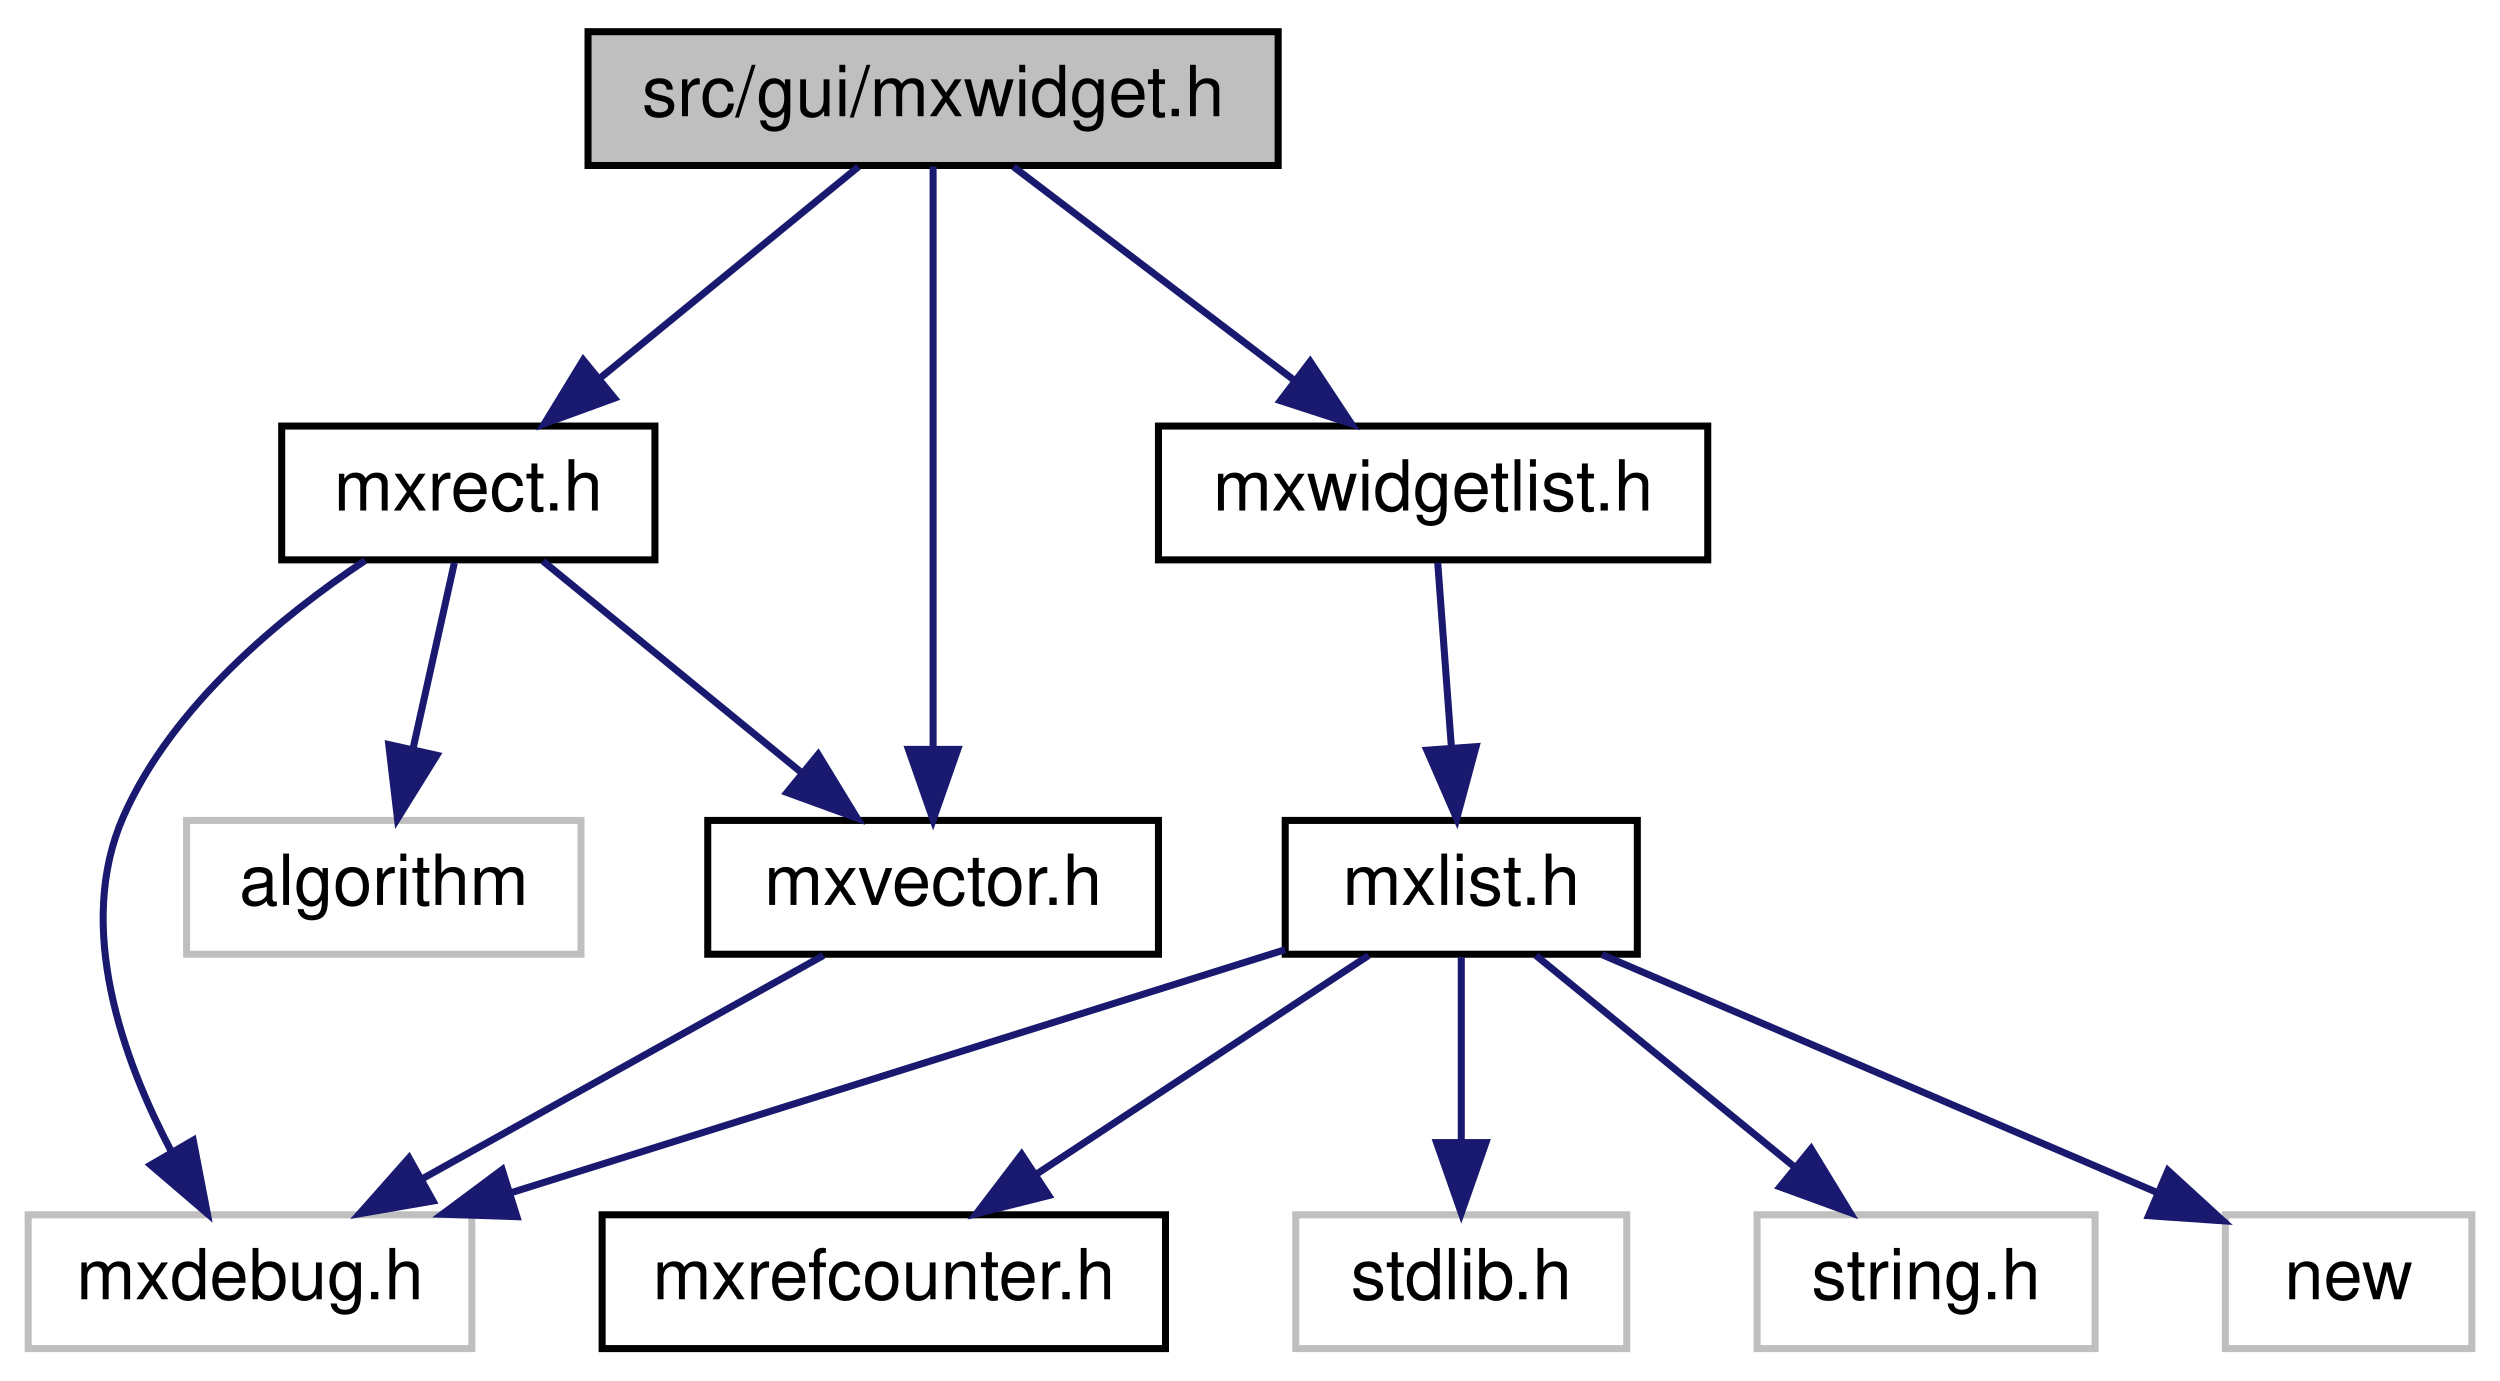
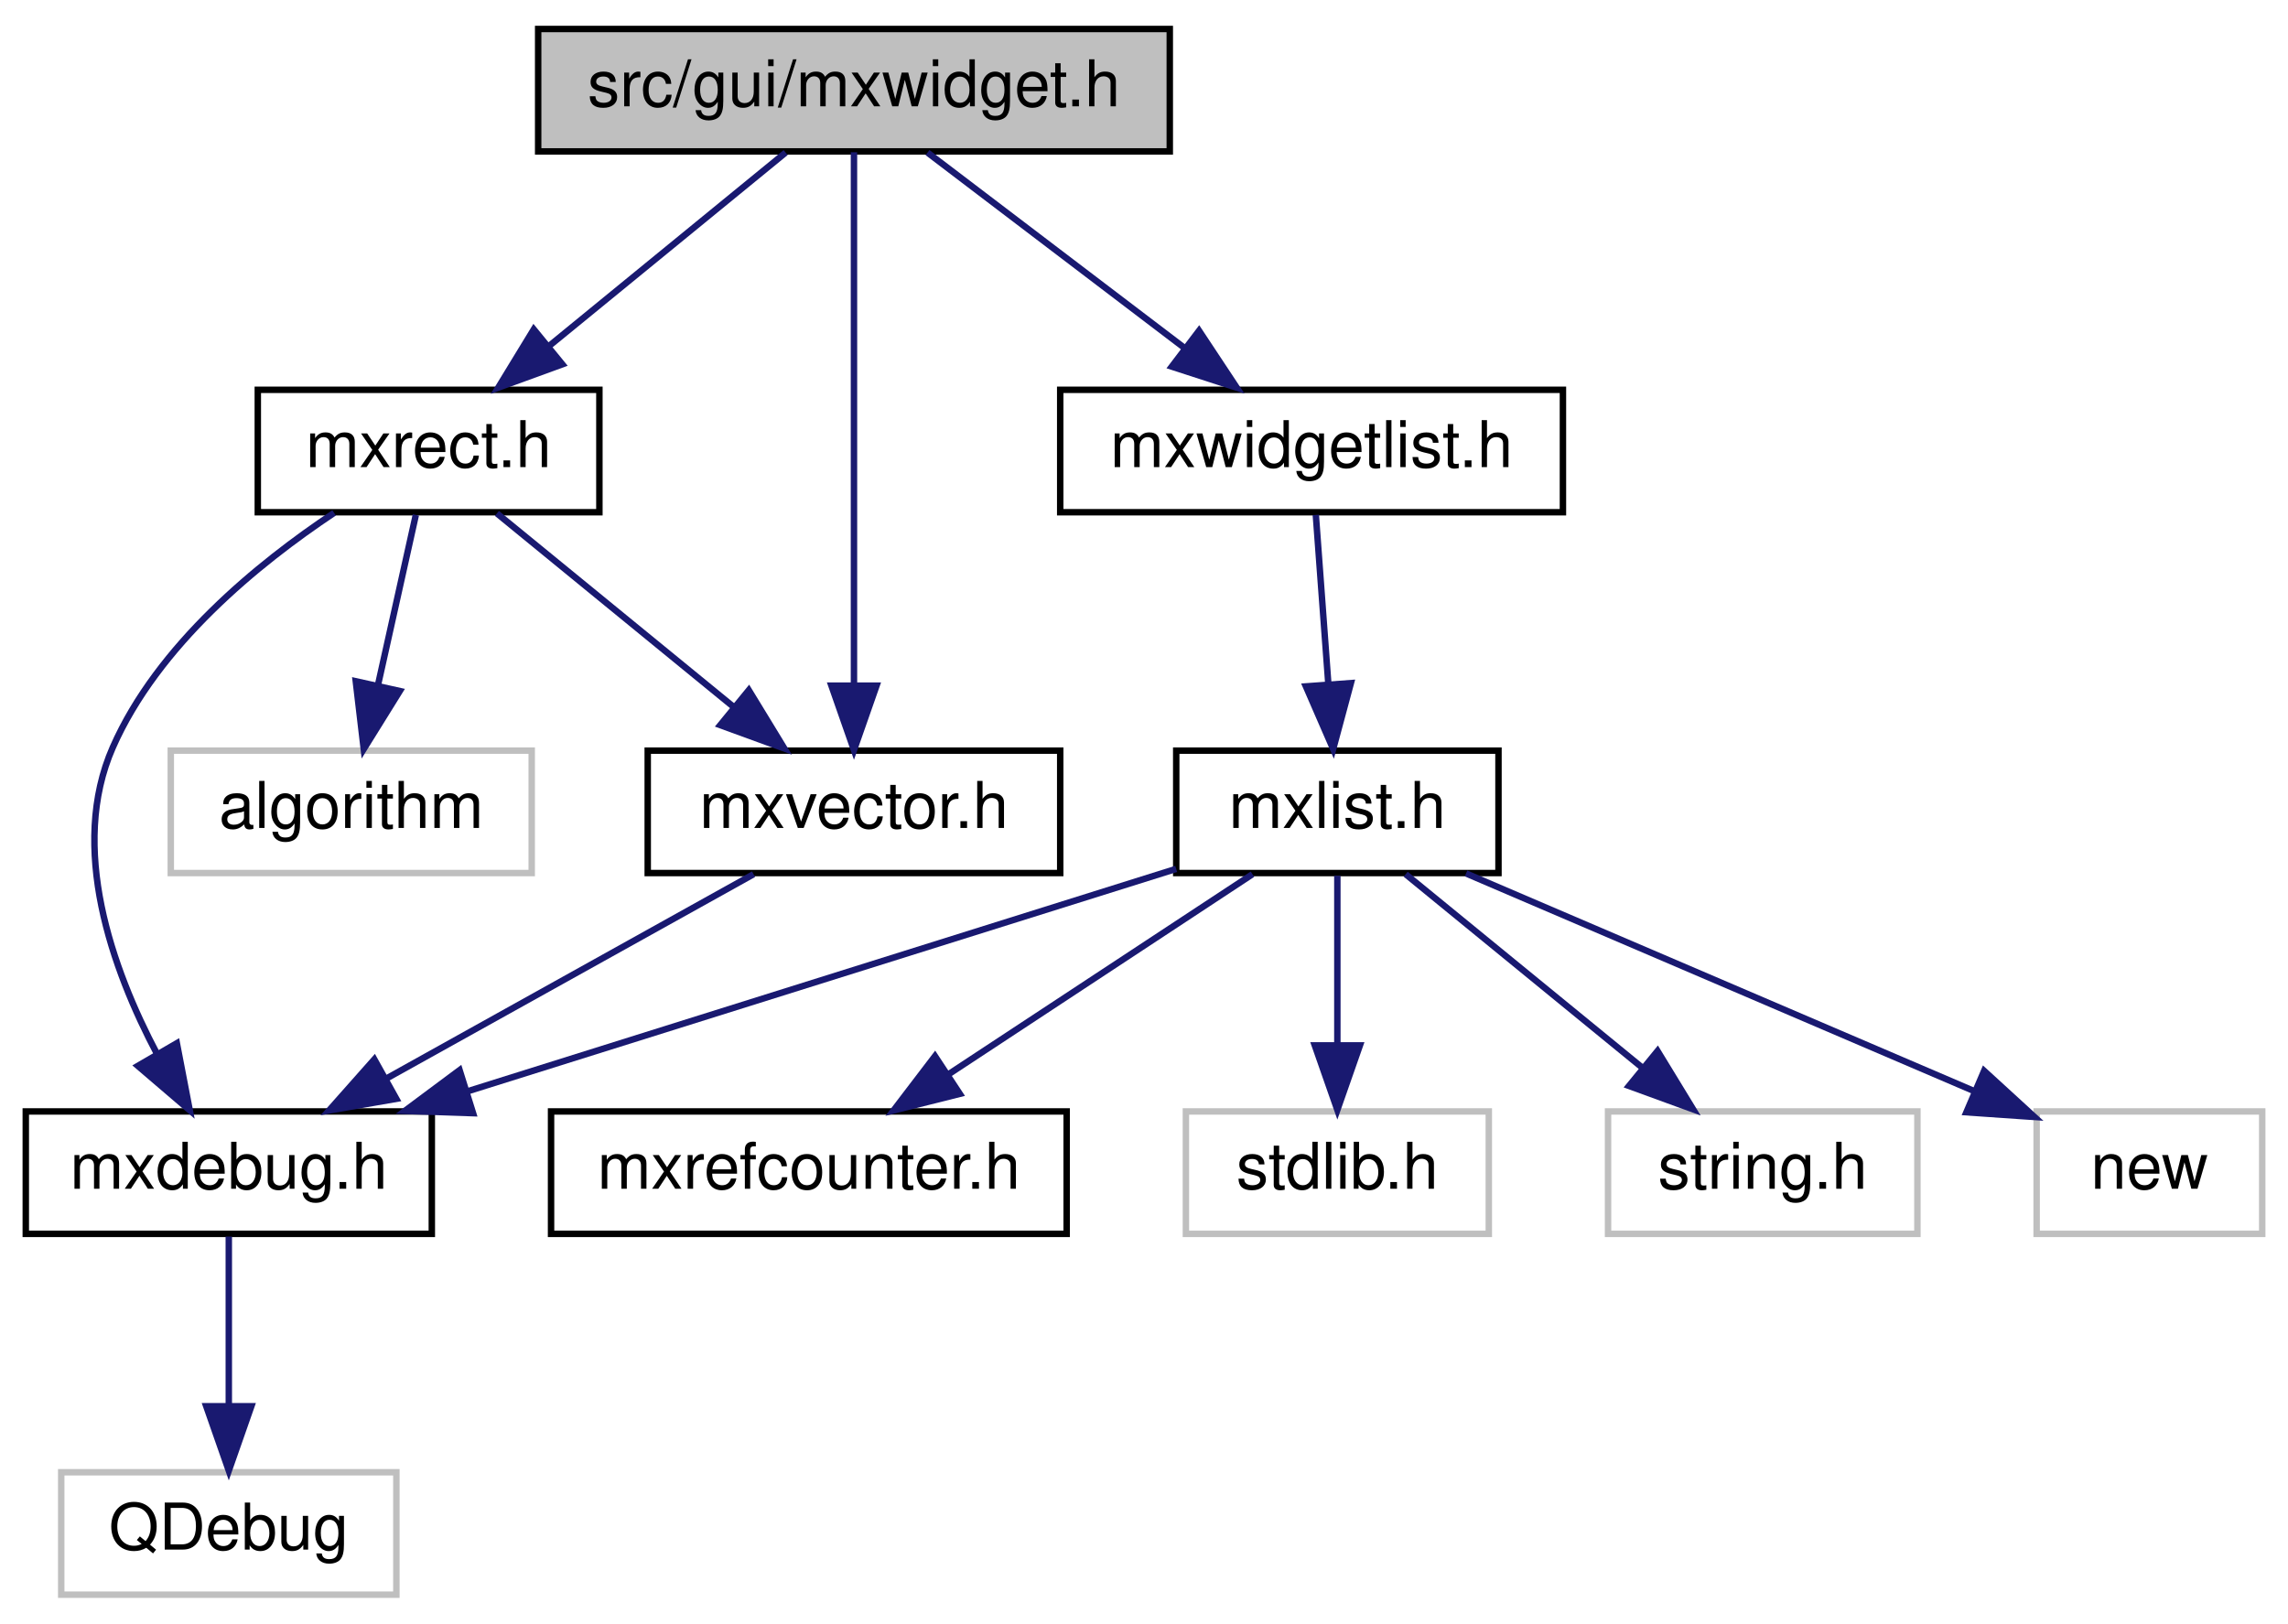
- <svg xmlns="http://www.w3.org/2000/svg" xmlns:xlink="http://www.w3.org/1999/xlink" width="355pt" height="196pt" viewBox="0.00 0.00 355.00 196.00">
-   <g id="graph0" class="graph" transform="scale(1 1) rotate(0) translate(4 192)">
+ <svg xmlns="http://www.w3.org/2000/svg" xmlns:xlink="http://www.w3.org/1999/xlink" width="355pt" height="252pt" viewBox="0.00 0.00 355.00 252.00">
+   <g id="graph0" class="graph" transform="scale(1 1) rotate(0) translate(4 248)">
    <g id="node1" class="node">
      <g id="a_node1">
        <a xlink:title=" ">
-           <polygon fill="#bfbfbf" stroke="black" points="79.5,-168.5 79.5,-187.5 177.5,-187.5 177.5,-168.5 79.5,-168.5" />
-           <text text-anchor="middle" x="128.5" y="-175.5" font-family="Helvetica,sans-Serif" font-size="10.00">src/gui/mxwidget.h</text>
+           <polygon fill="#bfbfbf" stroke="black" points="79.5,-224.5 79.5,-243.5 177.5,-243.5 177.5,-224.5 79.5,-224.5" />
+           <text text-anchor="middle" x="128.5" y="-231.5" font-family="Helvetica,sans-Serif" font-size="10.00">src/gui/mxwidget.h</text>
        </a>
      </g>
    </g>
    <g id="node2" class="node">
      <g id="a_node2">
        <a xlink:href="mxrect_8h.html" target="_top" xlink:title=" ">
-           <polygon fill="none" stroke="black" points="36,-112.5 36,-131.5 89,-131.5 89,-112.5 36,-112.5" />
-           <text text-anchor="middle" x="62.5" y="-119.5" font-family="Helvetica,sans-Serif" font-size="10.00">mxrect.h</text>
+           <polygon fill="none" stroke="black" points="36,-168.5 36,-187.5 89,-187.5 89,-168.5 36,-168.5" />
+           <text text-anchor="middle" x="62.5" y="-175.5" font-family="Helvetica,sans-Serif" font-size="10.00">mxrect.h</text>
        </a>
      </g>
    </g>
    <g id="edge1" class="edge">
-       <path fill="none" stroke="midnightblue" d="M117.9,-168.32C108.04,-160.26 93.15,-148.08 81.28,-138.37" />
-       <polygon fill="midnightblue" stroke="midnightblue" points="83.25,-135.46 73.3,-131.83 78.82,-140.88 83.25,-135.46" />
+       <path fill="none" stroke="midnightblue" d="M117.9,-224.32C108.04,-216.26 93.15,-204.08 81.28,-194.37" />
+       <polygon fill="midnightblue" stroke="midnightblue" points="83.25,-191.46 73.3,-187.83 78.82,-196.88 83.25,-191.46" />
    </g>
-     <g id="node4" class="node">
-       <g id="a_node4">
+     <g id="node5" class="node">
+       <g id="a_node5">
        <a xlink:href="mxvector_8h.html" target="_top" xlink:title=" ">
-           <polygon fill="none" stroke="black" points="96.5,-56.5 96.5,-75.5 160.5,-75.5 160.5,-56.5 96.5,-56.5" />
-           <text text-anchor="middle" x="128.5" y="-63.5" font-family="Helvetica,sans-Serif" font-size="10.00">mxvector.h</text>
+           <polygon fill="none" stroke="black" points="96.5,-112.5 96.5,-131.5 160.5,-131.5 160.5,-112.5 96.5,-112.5" />
+           <text text-anchor="middle" x="128.5" y="-119.5" font-family="Helvetica,sans-Serif" font-size="10.00">mxvector.h</text>
+         </a>
+       </g>
+     </g>
+     <g id="edge7" class="edge">
+       <path fill="none" stroke="midnightblue" d="M128.5,-224.37C128.5,-206.62 128.5,-165.67 128.5,-141.6" />
+       <polygon fill="midnightblue" stroke="midnightblue" points="132,-141.59 128.5,-131.59 125,-141.59 132,-141.59" />
+     </g>
+     <g id="node7" class="node">
+       <g id="a_node7">
+         <a xlink:href="mxwidgetlist_8h.html" target="_top" xlink:title=" ">
+           <polygon fill="none" stroke="black" points="160.5,-168.5 160.5,-187.5 238.5,-187.5 238.5,-168.5 160.5,-168.5" />
+           <text text-anchor="middle" x="199.5" y="-175.5" font-family="Helvetica,sans-Serif" font-size="10.00">mxwidgetlist.h</text>
+         </a>
+       </g>
+     </g>
+     <g id="edge8" class="edge">
+       <path fill="none" stroke="midnightblue" d="M139.91,-224.32C150.61,-216.18 166.84,-203.84 179.66,-194.09" />
+       <polygon fill="midnightblue" stroke="midnightblue" points="182.04,-196.67 187.89,-187.83 177.81,-191.1 182.04,-196.67" />
+     </g>
+     <g id="node3" class="node">
+       <g id="a_node3">
+         <a xlink:href="mxdebug_8h.html" target="_top" xlink:title=" ">
+           <polygon fill="none" stroke="black" points="0,-56.5 0,-75.5 63,-75.5 63,-56.5 0,-56.5" />
+           <text text-anchor="middle" x="31.5" y="-63.5" font-family="Helvetica,sans-Serif" font-size="10.00">mxdebug.h</text>
+         </a>
+       </g>
+     </g>
+     <g id="edge2" class="edge">
+       <path fill="none" stroke="midnightblue" d="M47.84,-168.4C36.09,-160.58 20.47,-147.86 13.5,-132 6.68,-116.47 13.34,-97.71 20.41,-84.34" />
+       <polygon fill="midnightblue" stroke="midnightblue" points="23.44,-86.09 25.44,-75.68 17.39,-82.57 23.44,-86.09" />
+     </g>
+     <g id="edge4" class="edge">
+       <path fill="none" stroke="midnightblue" d="M73.1,-168.32C82.96,-160.26 97.85,-148.08 109.72,-138.37" />
+       <polygon fill="midnightblue" stroke="midnightblue" points="112.18,-140.88 117.7,-131.83 107.75,-135.46 112.18,-140.88" />
+     </g>
+     <g id="node6" class="node">
+       <g id="a_node6">
+         <a xlink:title=" ">
+           <polygon fill="none" stroke="#bfbfbf" points="22.5,-112.5 22.5,-131.5 78.5,-131.5 78.5,-112.5 22.5,-112.5" />
+           <text text-anchor="middle" x="50.5" y="-119.5" font-family="Helvetica,sans-Serif" font-size="10.00">algorithm</text>
        </a>
      </g>
    </g>
    <g id="edge6" class="edge">
-       <path fill="none" stroke="midnightblue" d="M128.5,-168.37C128.5,-150.62 128.5,-109.67 128.5,-85.6" />
-       <polygon fill="midnightblue" stroke="midnightblue" points="132,-85.59 128.5,-75.59 125,-85.59 132,-85.59" />
+       <path fill="none" stroke="midnightblue" d="M60.52,-168.08C58.93,-160.93 56.64,-150.64 54.65,-141.69" />
+       <polygon fill="midnightblue" stroke="midnightblue" points="58.03,-140.75 52.44,-131.75 51.2,-142.27 58.03,-140.75" />
    </g>
-     <g id="node6" class="node">
-       <g id="a_node6">
-         <a xlink:href="mxwidgetlist_8h.html" target="_top" xlink:title=" ">
-           <polygon fill="none" stroke="black" points="160.5,-112.5 160.5,-131.5 238.5,-131.5 238.5,-112.5 160.5,-112.5" />
-           <text text-anchor="middle" x="199.5" y="-119.5" font-family="Helvetica,sans-Serif" font-size="10.00">mxwidgetlist.h</text>
+     <g id="node4" class="node">
+       <g id="a_node4">
+         <a xlink:title=" ">
+           <polygon fill="none" stroke="#bfbfbf" points="5.5,-0.5 5.5,-19.5 57.5,-19.5 57.5,-0.5 5.5,-0.5" />
+           <text text-anchor="middle" x="31.5" y="-7.5" font-family="Helvetica,sans-Serif" font-size="10.00">QDebug</text>
        </a>
      </g>
    </g>
-     <g id="edge7" class="edge">
-       <path fill="none" stroke="midnightblue" d="M139.91,-168.32C150.61,-160.18 166.84,-147.84 179.66,-138.09" />
-       <polygon fill="midnightblue" stroke="midnightblue" points="182.04,-140.67 187.89,-131.83 177.81,-135.1 182.04,-140.67" />
+     <g id="edge3" class="edge">
+       <path fill="none" stroke="midnightblue" d="M31.5,-56.08C31.5,-49.01 31.5,-38.86 31.5,-29.99" />
+       <polygon fill="midnightblue" stroke="midnightblue" points="35,-29.75 31.5,-19.75 28,-29.75 35,-29.75" />
    </g>
-     <g id="node3" class="node">
-       <g id="a_node3">
-         <a xlink:title=" ">
-           <polygon fill="none" stroke="#bfbfbf" points="0,-0.5 0,-19.5 63,-19.5 63,-0.5 0,-0.5" />
-           <text text-anchor="middle" x="31.5" y="-7.5" font-family="Helvetica,sans-Serif" font-size="10.00">mxdebug.h</text>
+     <g id="edge5" class="edge">
+       <path fill="none" stroke="midnightblue" d="M112.92,-112.32C97.5,-103.74 73.69,-90.49 55.79,-80.52" />
+       <polygon fill="midnightblue" stroke="midnightblue" points="57.49,-77.46 47.05,-75.65 54.08,-83.58 57.49,-77.46" />
+     </g>
+     <g id="node8" class="node">
+       <g id="a_node8">
+         <a xlink:href="mxlist_8h.html" target="_top" xlink:title=" ">
+           <polygon fill="none" stroke="black" points="178.5,-112.5 178.5,-131.5 228.5,-131.5 228.5,-112.5 178.5,-112.5" />
+           <text text-anchor="middle" x="203.5" y="-119.5" font-family="Helvetica,sans-Serif" font-size="10.00">mxlist.h</text>
        </a>
      </g>
    </g>
-     <g id="edge2" class="edge">
-       <path fill="none" stroke="midnightblue" d="M47.84,-112.4C36.09,-104.58 20.47,-91.86 13.5,-76 6.68,-60.47 13.34,-41.71 20.41,-28.34" />
-       <polygon fill="midnightblue" stroke="midnightblue" points="23.44,-30.09 25.44,-19.68 17.39,-26.57 23.44,-30.09" />
-     </g>
-     <g id="edge3" class="edge">
-       <path fill="none" stroke="midnightblue" d="M73.1,-112.32C82.96,-104.26 97.85,-92.08 109.72,-82.37" />
-       <polygon fill="midnightblue" stroke="midnightblue" points="112.18,-84.88 117.7,-75.83 107.75,-79.46 112.18,-84.88" />
-     </g>
-     <g id="node5" class="node">
-       <g id="a_node5">
-         <a xlink:title=" ">
-           <polygon fill="none" stroke="#bfbfbf" points="22.5,-56.5 22.5,-75.5 78.5,-75.5 78.5,-56.5 22.5,-56.5" />
-           <text text-anchor="middle" x="50.5" y="-63.5" font-family="Helvetica,sans-Serif" font-size="10.00">algorithm</text>
-         </a>
-       </g>
-     </g>
-     <g id="edge5" class="edge">
-       <path fill="none" stroke="midnightblue" d="M60.52,-112.08C58.93,-104.93 56.64,-94.64 54.65,-85.69" />
-       <polygon fill="midnightblue" stroke="midnightblue" points="58.03,-84.75 52.44,-75.75 51.2,-86.27 58.03,-84.75" />
-     </g>
-     <g id="edge4" class="edge">
-       <path fill="none" stroke="midnightblue" d="M112.92,-56.32C97.5,-47.74 73.69,-34.49 55.79,-24.52" />
-       <polygon fill="midnightblue" stroke="midnightblue" points="57.49,-21.46 47.05,-19.65 54.08,-27.58 57.49,-21.46" />
-     </g>
-     <g id="node7" class="node">
-       <g id="a_node7">
-         <a xlink:href="mxlist_8h.html" target="_top" xlink:title=" ">
-           <polygon fill="none" stroke="black" points="178.5,-56.5 178.5,-75.5 228.5,-75.5 228.5,-56.5 178.5,-56.5" />
-           <text text-anchor="middle" x="203.5" y="-63.5" font-family="Helvetica,sans-Serif" font-size="10.00">mxlist.h</text>
-         </a>
-       </g>
-     </g>
-     <g id="edge8" class="edge">
-       <path fill="none" stroke="midnightblue" d="M200.16,-112.08C200.68,-105.01 201.44,-94.86 202.09,-85.99" />
-       <polygon fill="midnightblue" stroke="midnightblue" points="205.6,-85.98 202.85,-75.75 198.62,-85.47 205.6,-85.98" />
-     </g>
    <g id="edge9" class="edge">
-       <path fill="none" stroke="midnightblue" d="M178.49,-57.15C149.61,-48.08 101.83,-33.08 68.62,-22.65" />
-       <polygon fill="midnightblue" stroke="midnightblue" points="69.4,-19.23 58.81,-19.58 67.31,-25.91 69.4,-19.23" />
-     </g>
-     <g id="node8" class="node">
-       <g id="a_node8">
-         <a xlink:href="mxrefcounter_8h.html" target="_top" xlink:title=" ">
-           <polygon fill="none" stroke="black" points="81.5,-0.5 81.5,-19.5 161.5,-19.5 161.5,-0.5 81.5,-0.5" />
-           <text text-anchor="middle" x="121.5" y="-7.5" font-family="Helvetica,sans-Serif" font-size="10.00">mxrefcounter.h</text>
-         </a>
-       </g>
+       <path fill="none" stroke="midnightblue" d="M200.16,-168.08C200.68,-161.01 201.44,-150.86 202.09,-141.99" />
+       <polygon fill="midnightblue" stroke="midnightblue" points="205.6,-141.98 202.85,-131.75 198.62,-141.47 205.6,-141.98" />
    </g>
    <g id="edge10" class="edge">
-       <path fill="none" stroke="midnightblue" d="M190.33,-56.32C177.65,-47.98 158.27,-35.21 143.29,-25.35" />
-       <polygon fill="midnightblue" stroke="midnightblue" points="144.92,-22.23 134.64,-19.65 141.07,-28.08 144.92,-22.23" />
+       <path fill="none" stroke="midnightblue" d="M178.49,-113.15C149.61,-104.08 101.83,-89.08 68.62,-78.65" />
+       <polygon fill="midnightblue" stroke="midnightblue" points="69.4,-75.23 58.81,-75.58 67.31,-81.91 69.4,-75.23" />
    </g>
    <g id="node9" class="node">
      <g id="a_node9">
-         <a xlink:title=" ">
-           <polygon fill="none" stroke="#bfbfbf" points="180,-0.5 180,-19.5 227,-19.5 227,-0.5 180,-0.5" />
-           <text text-anchor="middle" x="203.5" y="-7.5" font-family="Helvetica,sans-Serif" font-size="10.00">stdlib.h</text>
+         <a xlink:href="mxrefcounter_8h.html" target="_top" xlink:title=" ">
+           <polygon fill="none" stroke="black" points="81.5,-56.5 81.5,-75.5 161.5,-75.5 161.5,-56.5 81.5,-56.5" />
+           <text text-anchor="middle" x="121.5" y="-63.5" font-family="Helvetica,sans-Serif" font-size="10.00">mxrefcounter.h</text>
        </a>
      </g>
    </g>
    <g id="edge11" class="edge">
-       <path fill="none" stroke="midnightblue" d="M203.5,-56.08C203.5,-49.01 203.5,-38.86 203.5,-29.99" />
-       <polygon fill="midnightblue" stroke="midnightblue" points="207,-29.75 203.5,-19.75 200,-29.75 207,-29.75" />
+       <path fill="none" stroke="midnightblue" d="M190.33,-112.32C177.65,-103.98 158.27,-91.21 143.29,-81.35" />
+       <polygon fill="midnightblue" stroke="midnightblue" points="144.92,-78.23 134.64,-75.65 141.07,-84.08 144.92,-78.23" />
    </g>
    <g id="node10" class="node">
      <g id="a_node10">
        <a xlink:title=" ">
-           <polygon fill="none" stroke="#bfbfbf" points="245.5,-0.5 245.5,-19.5 293.5,-19.5 293.5,-0.5 245.5,-0.5" />
-           <text text-anchor="middle" x="269.5" y="-7.5" font-family="Helvetica,sans-Serif" font-size="10.00">string.h</text>
+           <polygon fill="none" stroke="#bfbfbf" points="180,-56.5 180,-75.5 227,-75.5 227,-56.5 180,-56.5" />
+           <text text-anchor="middle" x="203.5" y="-63.5" font-family="Helvetica,sans-Serif" font-size="10.00">stdlib.h</text>
        </a>
      </g>
    </g>
    <g id="edge12" class="edge">
-       <path fill="none" stroke="midnightblue" d="M214.1,-56.32C223.96,-48.26 238.85,-36.08 250.72,-26.37" />
-       <polygon fill="midnightblue" stroke="midnightblue" points="253.18,-28.88 258.7,-19.83 248.75,-23.46 253.18,-28.88" />
+       <path fill="none" stroke="midnightblue" d="M203.5,-112.08C203.5,-105.01 203.5,-94.86 203.5,-85.99" />
+       <polygon fill="midnightblue" stroke="midnightblue" points="207,-85.75 203.5,-75.75 200,-85.75 207,-85.75" />
    </g>
    <g id="node11" class="node">
      <g id="a_node11">
        <a xlink:title=" ">
-           <polygon fill="none" stroke="#bfbfbf" points="312,-0.5 312,-19.5 347,-19.5 347,-0.5 312,-0.5" />
-           <text text-anchor="middle" x="329.5" y="-7.5" font-family="Helvetica,sans-Serif" font-size="10.00">new</text>
+           <polygon fill="none" stroke="#bfbfbf" points="245.5,-56.5 245.5,-75.5 293.5,-75.5 293.5,-56.5 245.5,-56.5" />
+           <text text-anchor="middle" x="269.5" y="-63.5" font-family="Helvetica,sans-Serif" font-size="10.00">string.h</text>
        </a>
      </g>
    </g>
    <g id="edge13" class="edge">
-       <path fill="none" stroke="midnightblue" d="M223.47,-56.44C244.72,-47.34 278.48,-32.86 302.19,-22.71" />
-       <polygon fill="midnightblue" stroke="midnightblue" points="303.85,-25.8 311.67,-18.64 301.1,-19.37 303.85,-25.8" />
+       <path fill="none" stroke="midnightblue" d="M214.1,-112.32C223.96,-104.26 238.85,-92.08 250.72,-82.37" />
+       <polygon fill="midnightblue" stroke="midnightblue" points="253.18,-84.88 258.7,-75.83 248.75,-79.46 253.18,-84.88" />
+     </g>
+     <g id="node12" class="node">
+       <g id="a_node12">
+         <a xlink:title=" ">
+           <polygon fill="none" stroke="#bfbfbf" points="312,-56.5 312,-75.5 347,-75.5 347,-56.5 312,-56.5" />
+           <text text-anchor="middle" x="329.5" y="-63.5" font-family="Helvetica,sans-Serif" font-size="10.00">new</text>
+         </a>
+       </g>
+     </g>
+     <g id="edge14" class="edge">
+       <path fill="none" stroke="midnightblue" d="M223.47,-112.44C244.72,-103.34 278.48,-88.86 302.19,-78.71" />
+       <polygon fill="midnightblue" stroke="midnightblue" points="303.85,-81.8 311.67,-74.64 301.1,-75.37 303.85,-81.8" />
    </g>
  </g>
</svg>
